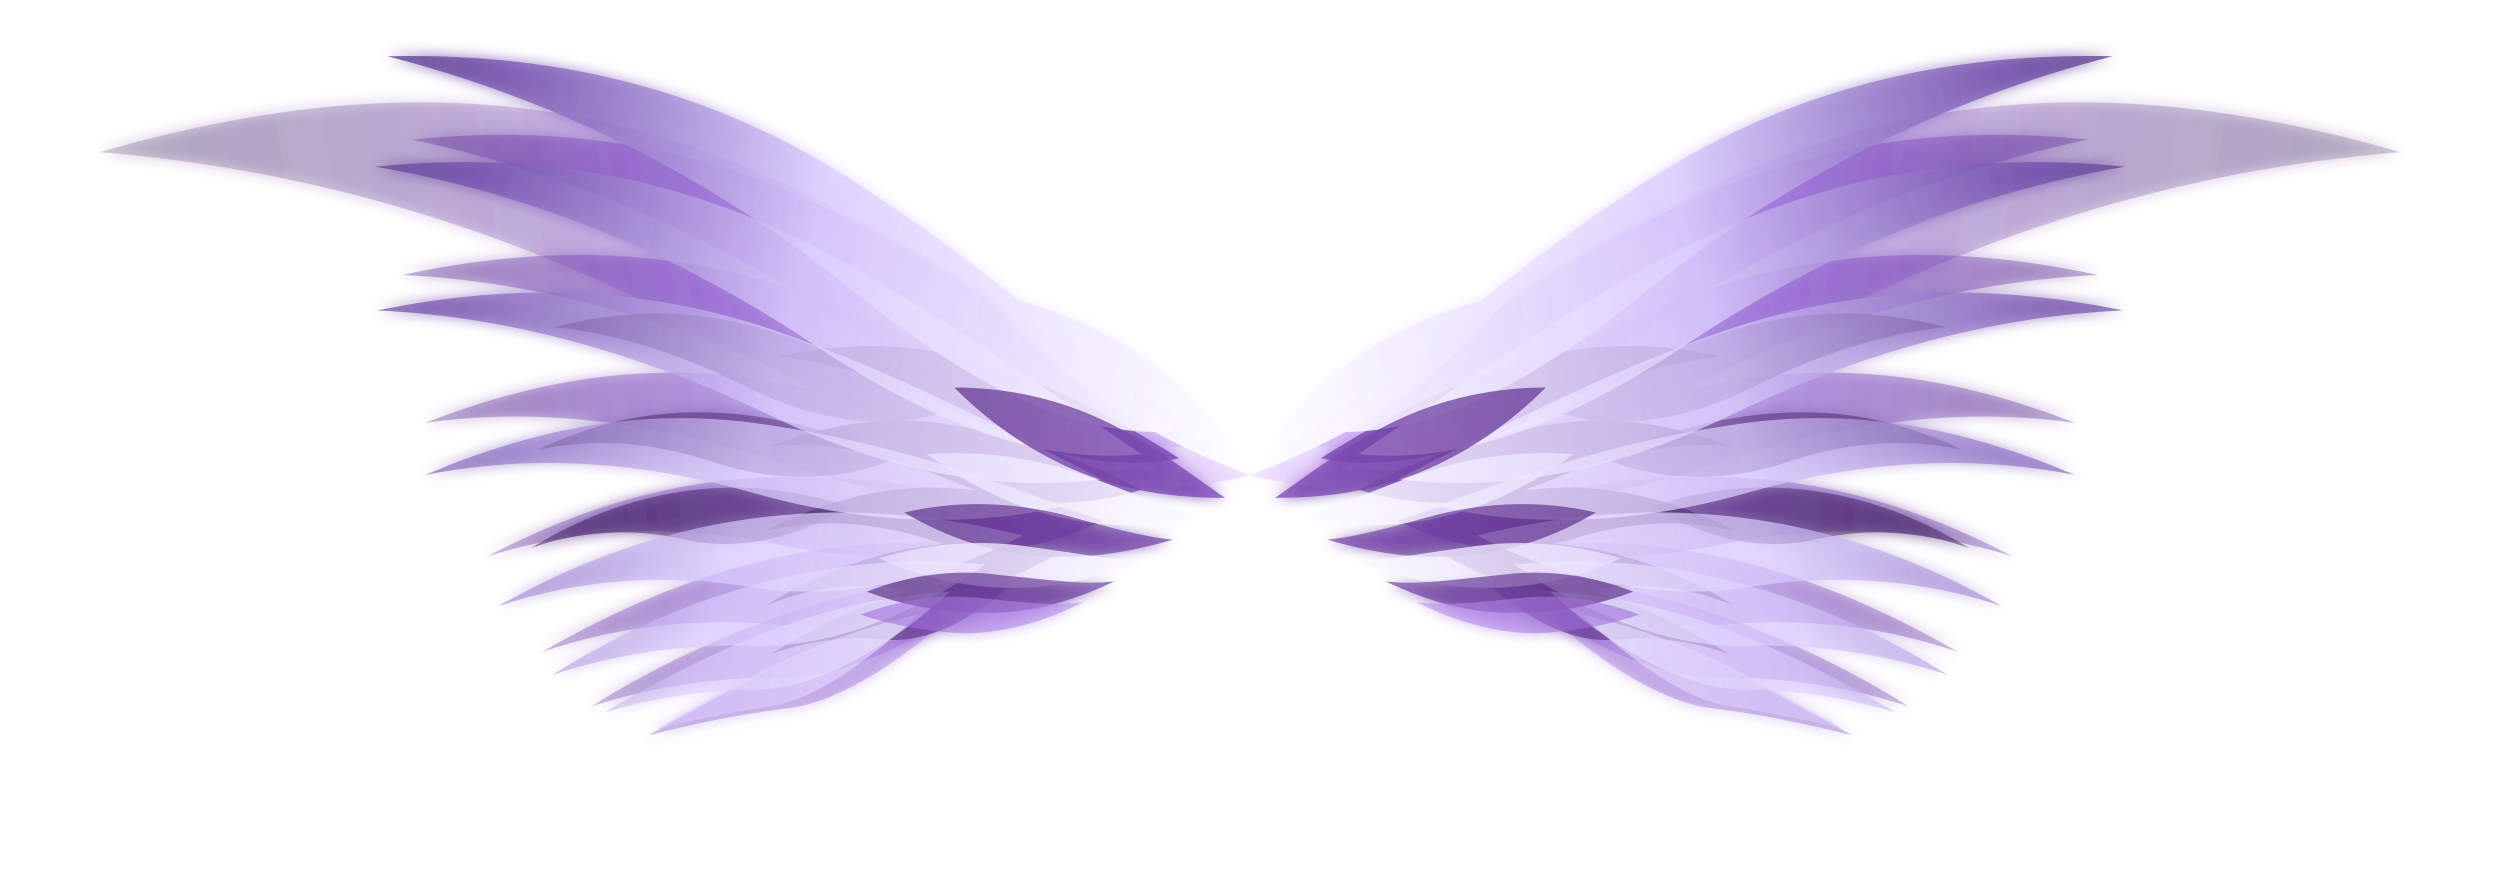
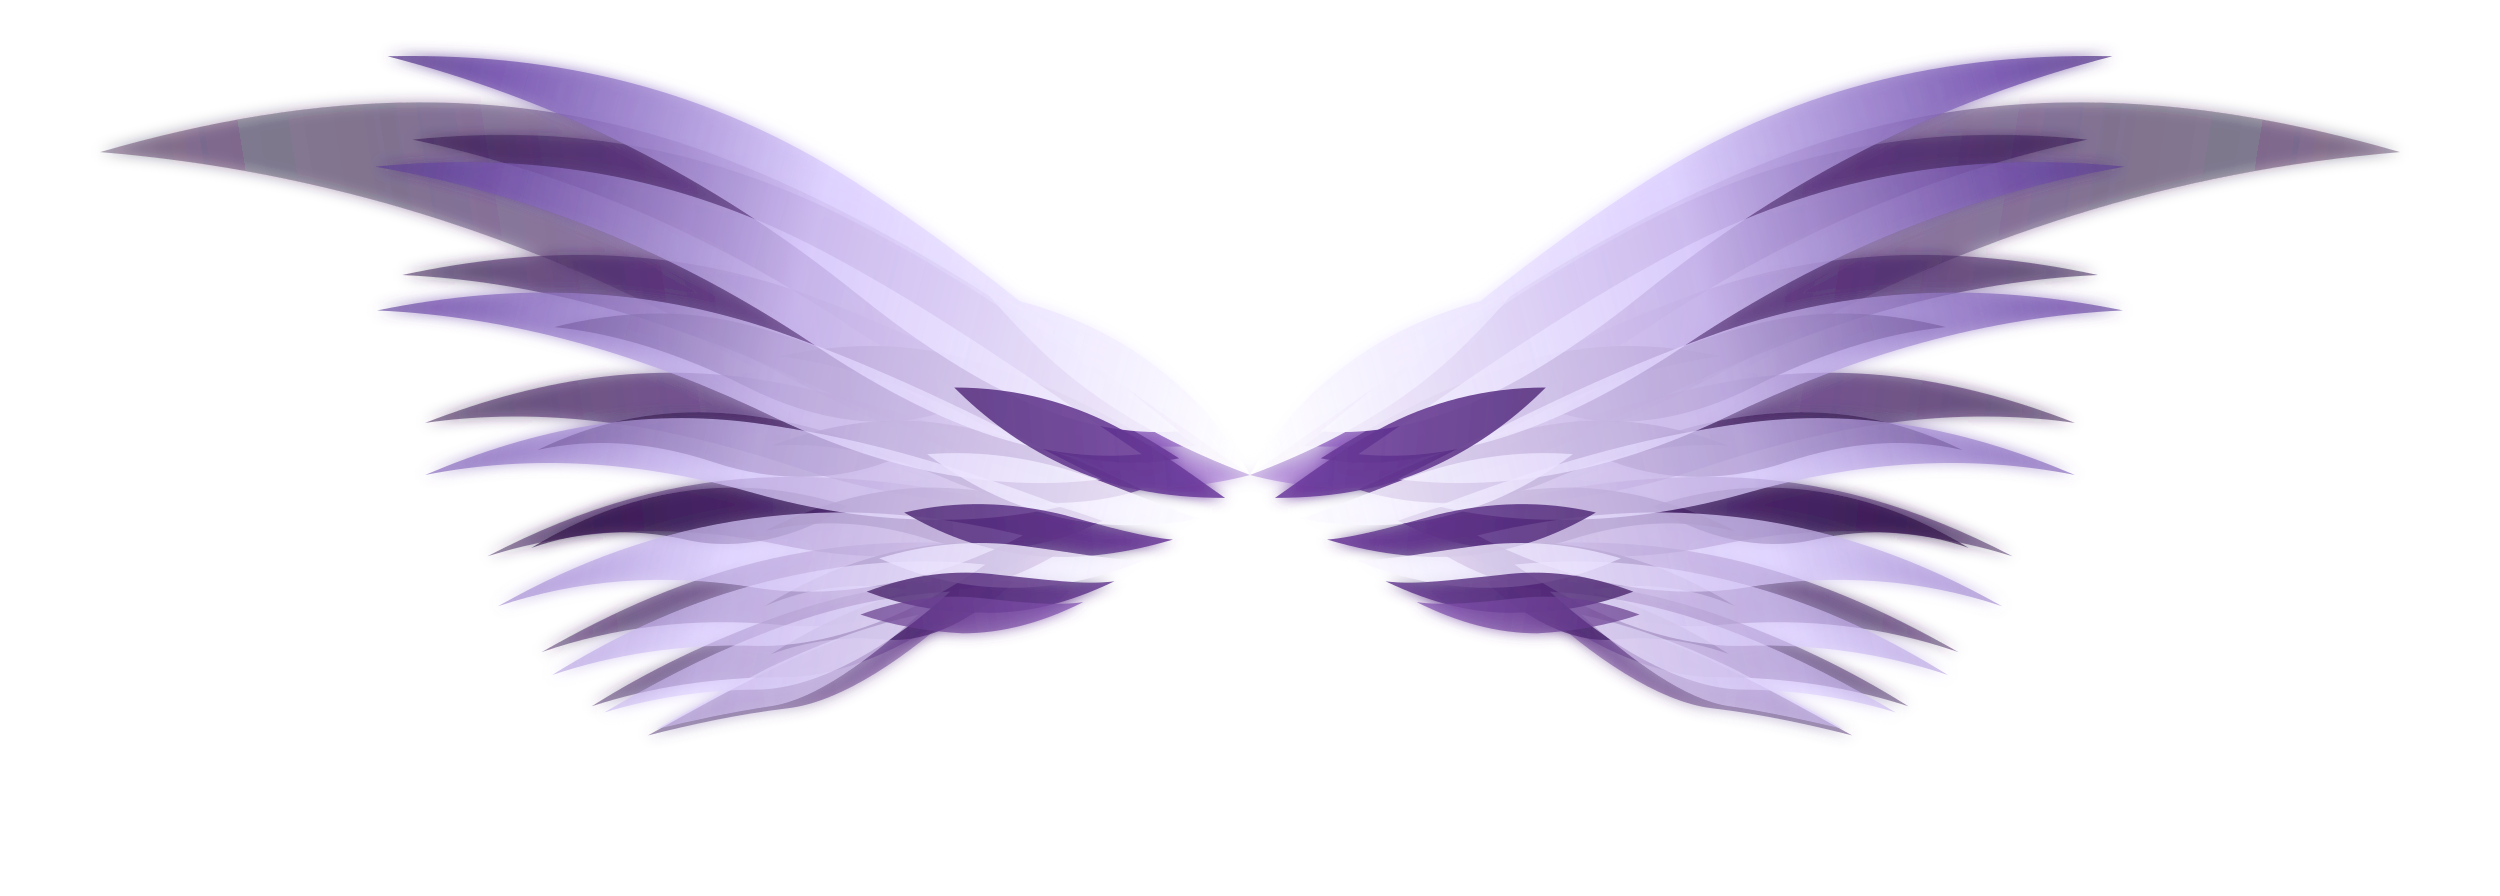
<svg xmlns="http://www.w3.org/2000/svg" viewBox="0 0 1200 430" fill="none">
  <defs>
    <linearGradient id="w" x1="600" y1="220" x2="70" y2="80" gradientUnits="userSpaceOnUse">
      <stop stop-color="#fff" stop-opacity=".94" />
      <stop offset=".42" stop-color="#ddd0ff" stop-opacity=".82" />
      <stop offset=".72" stop-color="#7250ad" stop-opacity=".72" />
      <stop offset="1" stop-color="#2d174f" stop-opacity=".82" />
    </linearGradient>
    <linearGradient id="p" x1="600" y1="225" x2="80" y2="310" gradientUnits="userSpaceOnUse">
-       <stop stop-color="#d8b8ff" stop-opacity=".72" />
-       <stop offset=".45" stop-color="#8b55cf" stop-opacity=".60" />
-       <stop offset="1" stop-color="#351858" stop-opacity=".48" />
+       <stop stop-color="#9b68cf" stop-opacity=".78" />
+       <stop offset=".42" stop-color="#5b327f" stop-opacity=".72" />
+       <stop offset=".72" stop-color="#35194f" stop-opacity=".66" />
+       <stop offset="1" stop-color="#1d0c2d" stop-opacity=".58" />
    </linearGradient>
    <linearGradient id="d" x1="580" y1="220" x2="150" y2="260" gradientUnits="userSpaceOnUse">
-       <stop stop-color="#7f4bb7" stop-opacity=".82" />
-       <stop offset=".55" stop-color="#4b276f" stop-opacity=".78" />
-       <stop offset="1" stop-color="#241035" stop-opacity=".68" />
+       <stop stop-color="#6d3c9e" stop-opacity=".88" />
+       <stop offset=".55" stop-color="#3c1d59" stop-opacity=".84" />
+       <stop offset="1" stop-color="#1b0a29" stop-opacity=".76" />
    </linearGradient>
    <filter id="g" x="-15%" y="-25%" width="130%" height="155%">
      <feGaussianBlur stdDeviation="3.2" result="b" />
      <feMerge>
        <feMergeNode in="b" />
        <feMergeNode in="SourceGraphic" />
      </feMerge>
    </filter>
  </defs>
  <g filter="url(#g)">
    <g id="L">
-       <path d="M600 228C520 172 442 113 350 77C251 38 152 43 48 73C157 82 256 114 348 165C437 214 520 249 600 228Z" fill="url(#p)" opacity=".46" />
-       <path d="M574 214C522 176 470 137 409 106C343 72 276 59 198 67C272 83 340 112 404 154C462 192 516 218 574 214Z" fill="url(#p)" opacity=".72" />
-       <path d="M555 225C501 193 449 164 389 142C326 119 263 117 193 132C259 135 324 154 390 185C449 213 503 230 555 225Z" fill="url(#p)" opacity=".70" />
-       <path d="M535 238C481 214 431 195 375 184C318 173 263 180 204 203C260 195 317 203 378 223C434 242 488 247 535 238Z" fill="url(#p)" opacity=".68" />
-       <path d="M516 251C466 236 421 228 373 229C325 230 280 243 234 267C279 253 326 251 377 262C426 272 475 267 516 251Z" fill="url(#p)" opacity=".66" />
-       <path d="M497 265C452 258 412 259 371 268C331 277 295 293 260 313C295 301 333 296 375 300C416 304 460 287 497 265Z" fill="url(#p)" opacity=".64" />
-       <path d="M480 278C441 278 407 284 373 296C340 308 311 322 284 339C312 330 342 325 377 325C411 325 449 303 480 278Z" fill="url(#p)" opacity=".62" />
-       <path d="M463 290C431 296 402 306 375 319C350 331 329 343 311 353C331 348 353 343 378 340C404 337 436 315 463 290Z" fill="url(#p)" opacity=".60" />
+       <path d="M600 228C520 172 442 113 350 77C251 38 152 43 48 73C157 82 256 114 348 165C437 214 520 249 600 228Z" fill="url(#p)" opacity=".58" />
+       <path d="M574 214C522 176 470 137 409 106C343 72 276 59 198 67C272 83 340 112 404 154C462 192 516 218 574 214Z" fill="url(#p)" opacity=".82" />
+       <path d="M555 225C501 193 449 164 389 142C326 119 263 117 193 132C259 135 324 154 390 185C449 213 503 230 555 225Z" fill="url(#p)" opacity=".80" />
+       <path d="M535 238C481 214 431 195 375 184C318 173 263 180 204 203C260 195 317 203 378 223C434 242 488 247 535 238Z" fill="url(#p)" opacity=".78" />
+       <path d="M516 251C466 236 421 228 373 229C325 230 280 243 234 267C279 253 326 251 377 262C426 272 475 267 516 251Z" fill="url(#p)" opacity=".76" />
+       <path d="M497 265C452 258 412 259 371 268C331 277 295 293 260 313C295 301 333 296 375 300C416 304 460 287 497 265Z" fill="url(#p)" opacity=".74" />
+       <path d="M480 278C441 278 407 284 373 296C340 308 311 322 284 339C312 330 342 325 377 325C411 325 449 303 480 278Z" fill="url(#p)" opacity=".72" />
+       <path d="M463 290C431 296 402 306 375 319C350 331 329 343 311 353C331 348 353 343 378 340C404 337 436 315 463 290Z" fill="url(#p)" opacity=".70" />
      <path d="M566 220C533 199 503 184 470 174C438 164 407 164 374 171C405 175 436 185 468 202C502 219 536 226 566 220Z" fill="url(#d)" />
-       <path d="M548 235C516 219 487 209 457 204C427 199 399 203 370 214C398 212 427 218 457 231C488 244 520 244 548 235Z" fill="url(#d)" opacity=".94" />
-       <path d="M529 250C499 239 472 234 444 234C417 235 392 242 367 255C392 249 418 250 446 259C475 268 503 263 529 250Z" fill="url(#d)" opacity=".90" />
-       <path d="M509 265C482 259 458 259 433 264C409 269 388 278 367 291C388 282 410 279 435 283C460 287 486 279 509 265Z" fill="url(#d)" opacity=".86" />
-       <path d="M487 279C464 277 443 281 423 288C403 295 386 304 370 314C387 308 405 305 425 307C446 309 469 296 487 279Z" fill="url(#d)" opacity=".82" />
-       <path d="M452 198C421 178 391 164 359 156C328 148 298 149 266 157C296 160 327 170 359 186C391 202 424 207 452 198Z" fill="url(#d)" opacity=".72" />
-       <path d="M430 220C399 206 370 199 341 198C312 197 285 203 258 216C285 210 313 212 343 222C373 232 404 231 430 220Z" fill="url(#d)" opacity=".70" />
-       <path d="M407 243C379 234 353 232 327 236C301 240 278 249 255 263C278 255 302 253 329 259C355 265 383 258 407 243Z" fill="url(#d)" opacity=".68" />
+       <path d="M548 235C516 219 487 209 457 204C427 199 399 203 370 214C398 212 427 218 457 231C488 244 520 244 548 235Z" fill="url(#d)" opacity=".96" />
+       <path d="M529 250C499 239 472 234 444 234C417 235 392 242 367 255C392 249 418 250 446 259C475 268 503 263 529 250Z" fill="url(#d)" opacity=".94" />
+       <path d="M509 265C482 259 458 259 433 264C409 269 388 278 367 291C388 282 410 279 435 283C460 287 486 279 509 265Z" fill="url(#d)" opacity=".92" />
+       <path d="M487 279C464 277 443 281 423 288C403 295 386 304 370 314C387 308 405 305 425 307C446 309 469 296 487 279Z" fill="url(#d)" opacity=".90" />
+       <path d="M452 198C421 178 391 164 359 156C328 148 298 149 266 157C296 160 327 170 359 186C391 202 424 207 452 198Z" fill="url(#d)" opacity=".82" />
+       <path d="M430 220C399 206 370 199 341 198C312 197 285 203 258 216C285 210 313 212 343 222C373 232 404 231 430 220Z" fill="url(#d)" opacity=".80" />
+       <path d="M407 243C379 234 353 232 327 236C301 240 278 249 255 263C278 255 302 253 329 259C355 265 383 258 407 243Z" fill="url(#d)" opacity=".78" />
      <path d="M566 207C520 170 474 129 416 91C350 47 276 25 186 27C267 48 340 84 410 140C466 185 516 211 566 207Z" fill="url(#w)" />
      <path d="M548 218C499 185 451 150 394 120C329 86 260 72 180 80C255 93 324 121 390 165C447 203 498 223 548 218Z" fill="url(#w)" opacity=".94" />
      <path d="M529 230C478 204 430 179 373 159C312 138 250 135 181 149C246 152 309 170 373 201C430 228 482 236 529 230Z" fill="url(#w)" opacity=".90" />
      <path d="M510 243C460 224 414 210 362 203C309 196 258 205 204 228C255 218 307 221 363 237C416 252 468 253 510 243Z" fill="url(#w)" opacity=".86" />
      <path d="M491 257C445 246 404 243 360 249C317 255 278 269 239 291C278 278 318 275 362 282C406 289 453 277 491 257Z" fill="url(#w)" opacity=".82" />
      <path d="M473 271C434 267 398 271 361 281C325 291 294 306 265 324C295 314 327 309 363 310C400 311 442 293 473 271Z" fill="url(#w)" opacity=".78" />
      <path d="M456 284C423 286 394 293 364 305C336 316 312 329 290 342C313 335 338 331 365 331C394 330 429 309 456 284Z" fill="url(#w)" opacity=".74" />
      <path d="M441 295C414 301 391 310 368 321C347 332 330 341 315 350C332 346 350 342 370 339C391 336 417 317 441 295Z" fill="url(#w)" opacity=".68" />
      <path d="M600 228C568 216 544 203 522 187C503 173 488 157 474 141C505 147 533 159 555 176C576 192 591 211 600 228Z" fill="url(#w)" />
-       <path d="M588 239C558 239 533 234 510 223C489 213 472 200 458 186C487 186 514 193 538 206C558 217 575 230 588 239Z" fill="url(#d)" opacity=".94" />
+       <path d="M588 239C558 239 533 234 510 223C489 213 472 200 458 186C487 186 514 193 538 206C558 217 575 230 588 239Z" fill="url(#d)" opacity=".98" />
      <path d="M576 249C548 254 523 253 500 246C479 240 461 230 445 218C472 216 498 220 523 229C545 237 563 245 576 249Z" fill="url(#w)" opacity=".94" />
-       <path d="M563 259C536 267 513 269 490 266C469 263 451 256 434 246C460 240 485 241 510 247C532 253 550 258 563 259Z" fill="url(#d)" opacity=".90" />
+       <path d="M563 259C536 267 513 269 490 266C469 263 451 256 434 246C460 240 485 241 510 247C532 253 550 258 563 259Z" fill="url(#d)" opacity=".96" />
      <path d="M549 269C524 279 502 283 479 282C458 281 440 276 422 268C445 261 468 259 491 262C514 265 534 269 549 269Z" fill="url(#w)" opacity=".90" />
-       <path d="M535 279C512 290 491 295 470 294C450 294 432 290 416 284C437 276 458 273 480 276C501 278 520 281 535 279Z" fill="url(#d)" opacity=".86" />
-       <path d="M520 289C500 299 481 304 462 304C444 303 428 300 413 295C432 288 451 285 470 287C489 289 506 291 520 289Z" fill="url(#p)" opacity=".88" />
+       <path d="M535 279C512 290 491 295 470 294C450 294 432 290 416 284C437 276 458 273 480 276C501 278 520 281 535 279Z" fill="url(#d)" opacity=".94" />
+       <path d="M520 289C500 299 481 304 462 304C444 303 428 300 413 295C432 288 451 285 470 287C489 289 506 291 520 289Z" fill="url(#p)" opacity=".94" />
    </g>
    <g transform="translate(1200 0) scale(-1 1)">
      <use href="#L" />
    </g>
  </g>
</svg>
